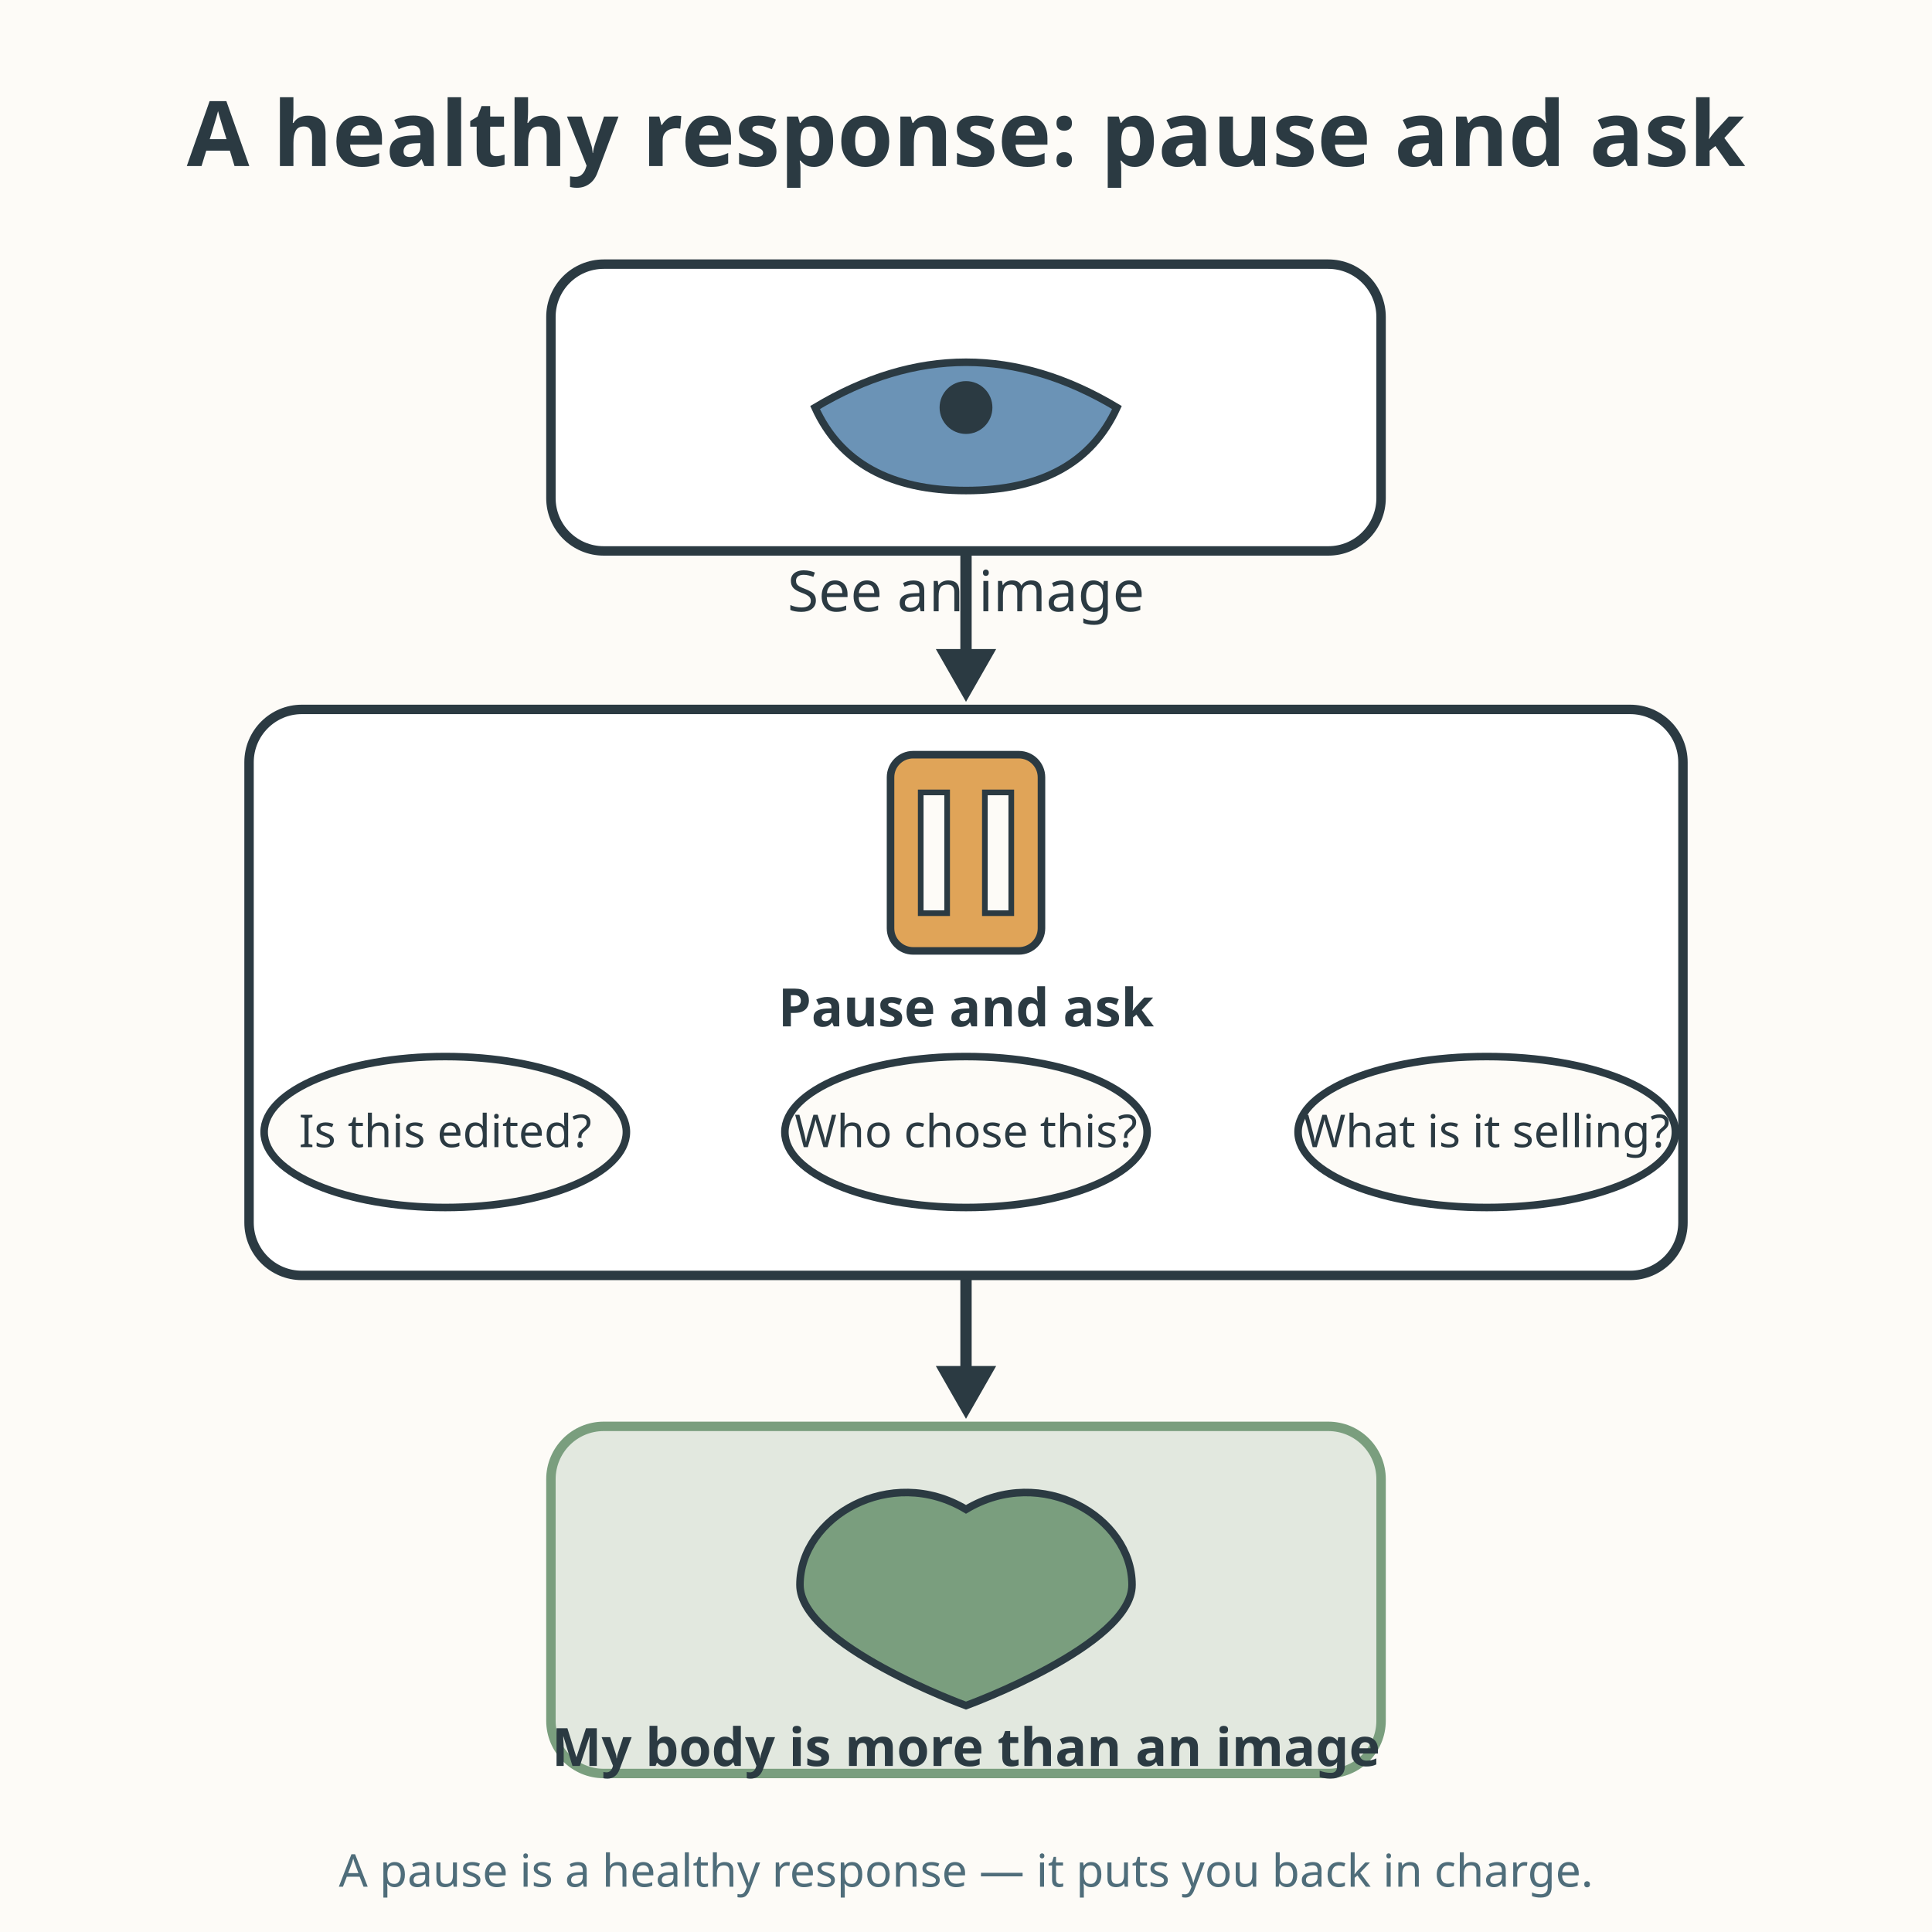
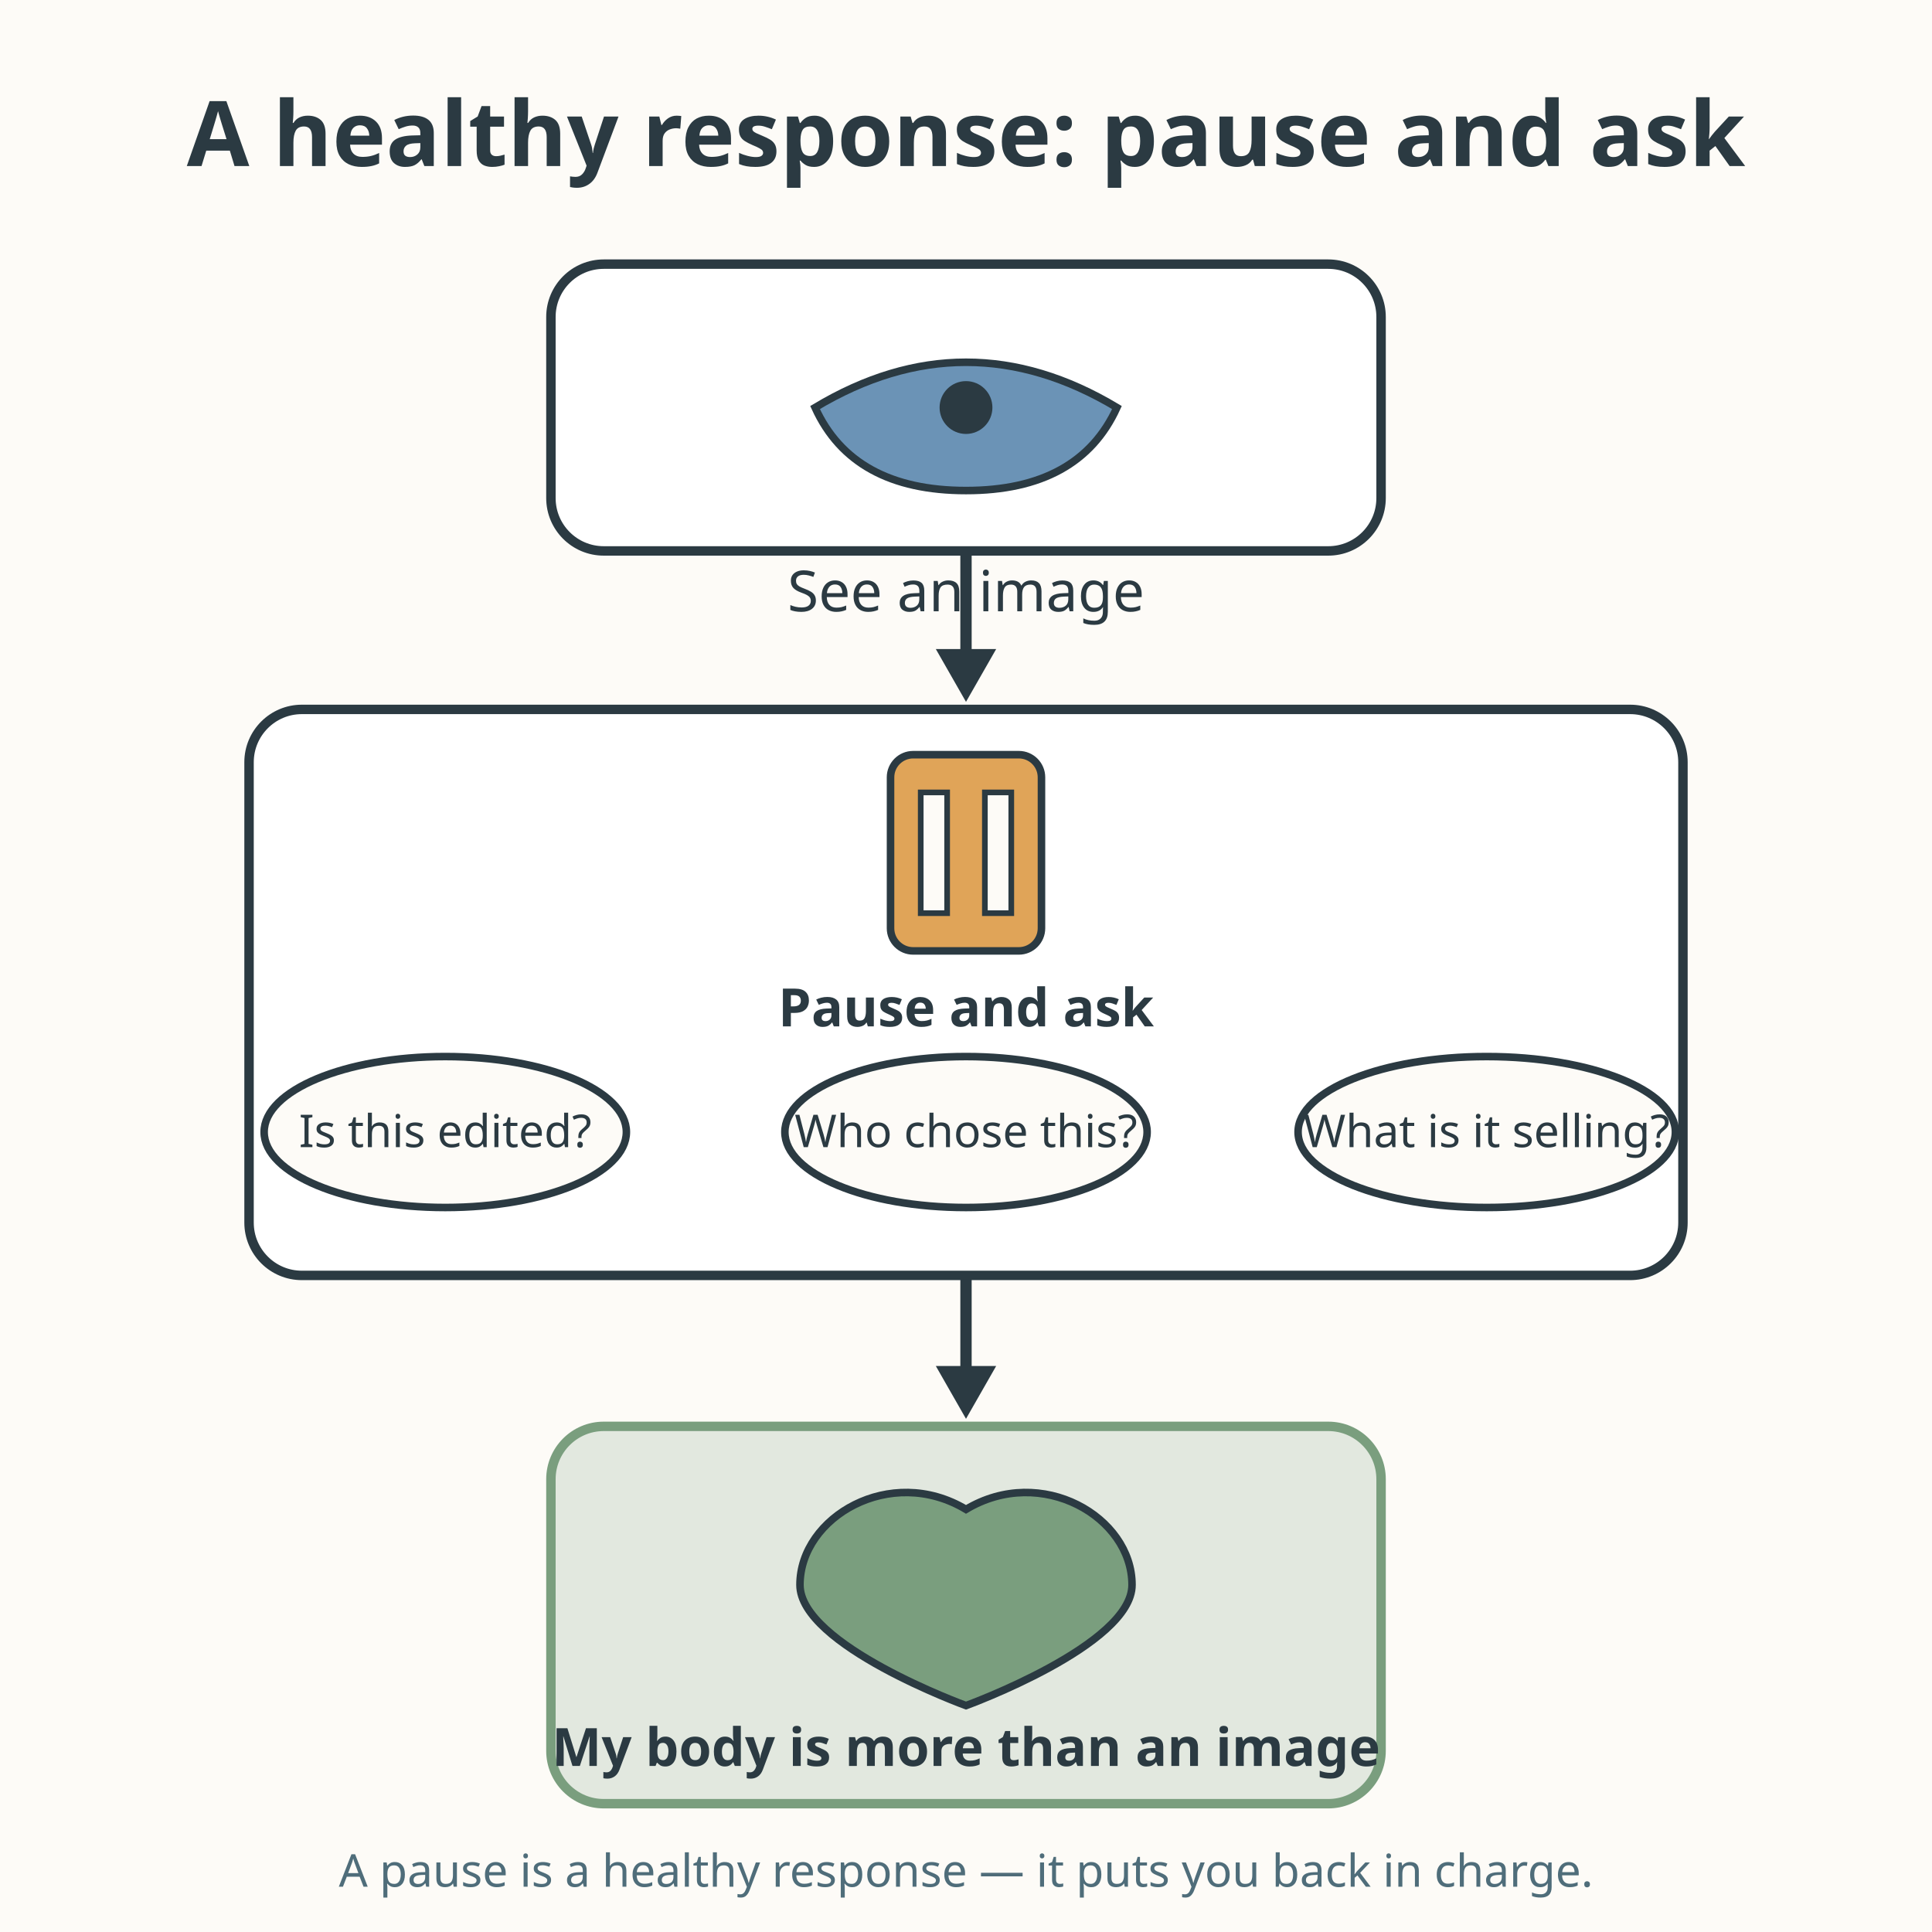
<svg xmlns="http://www.w3.org/2000/svg" viewBox="0 0 512 512" role="img" aria-labelledby="title-L-07-008-02-media-pause-and-question desc-L-07-008-02-media-pause-and-question">
  <rect width="512" height="512" fill="#fdfbf7" />
  <text x="256" y="44" text-anchor="middle" font-family="sans-serif" font-size="24" font-weight="bold" fill="#2b3a42">A healthy response: pause and ask</text>
  <rect x="146" y="70" width="220" height="76" rx="14" fill="#ffffff" stroke="#2b3a42" stroke-width="2.5" />
  <g>
    <path d="M216 108 Q256 84 296 108 Q286 130 256 130 Q226 130 216 108 Z" fill="#6b93b6" stroke="#2b3a42" stroke-width="2" />
    <circle cx="256" cy="108" r="7" fill="#2b3a42" />
  </g>
  <text x="256" y="162" text-anchor="middle" font-family="sans-serif" font-size="15" fill="#2b3a42">See an image</text>
  <line x1="256" y1="146" x2="256" y2="176" stroke="#2b3a42" stroke-width="3" />
  <path d="M248 172 L256 186 L264 172 Z" fill="#2b3a42" />
  <rect x="66" y="188" width="380" height="150" rx="14" fill="#ffffff" stroke="#2b3a42" stroke-width="2.5" />
  <g>
    <rect x="236" y="200" width="40" height="52" rx="6" fill="#e0a458" stroke="#2b3a42" stroke-width="2" />
    <rect x="244" y="210" width="7" height="32" fill="#fdfbf7" stroke="#2b3a42" stroke-width="1.5" />
    <rect x="261" y="210" width="7" height="32" fill="#fdfbf7" stroke="#2b3a42" stroke-width="1.5" />
  </g>
  <text x="256" y="272" text-anchor="middle" font-family="sans-serif" font-size="14" font-weight="bold" fill="#2b3a42">Pause and ask</text>
  <g>
    <ellipse cx="118" cy="300" rx="48" ry="20" fill="#fdfbf7" stroke="#2b3a42" stroke-width="2" />
    <text x="118" y="304" text-anchor="middle" font-family="sans-serif" font-size="12" fill="#2b3a42">Is this edited?</text>
    <ellipse cx="256" cy="300" rx="48" ry="20" fill="#fdfbf7" stroke="#2b3a42" stroke-width="2" />
    <text x="256" y="304" text-anchor="middle" font-family="sans-serif" font-size="12" fill="#2b3a42">Who chose this?</text>
    <ellipse cx="394" cy="300" rx="50" ry="20" fill="#fdfbf7" stroke="#2b3a42" stroke-width="2" />
    <text x="394" y="304" text-anchor="middle" font-family="sans-serif" font-size="12" fill="#2b3a42">What is it selling?</text>
  </g>
  <line x1="256" y1="338" x2="256" y2="366" stroke="#2b3a42" stroke-width="3" />
  <path d="M248 362 L256 376 L264 362 Z" fill="#2b3a42" />
-   <rect x="146" y="378" width="220" height="92" rx="14" fill="#7a9e7e" fill-opacity="0.2" stroke="#7a9e7e" stroke-width="2.5" />
+   <rect x="146" y="378" width="220" height="100" rx="14" fill="#7a9e7e" fill-opacity="0.2" stroke="#7a9e7e" stroke-width="2.5" />
  <g>
    <path d="M256 400 C236 388 212 402 212 420 C212 436 256 452 256 452 C256 452 300 436 300 420 C300 402 276 388 256 400 Z" fill="#7a9e7e" stroke="#2b3a42" stroke-width="2" />
  </g>
  <text x="256" y="468" text-anchor="middle" font-family="sans-serif" font-size="14" font-weight="bold" fill="#2b3a42">My body is more than an image</text>
  <text x="256" y="500" text-anchor="middle" font-family="sans-serif" font-size="12" fill="#4f6d7a">A pause is a healthy response — it puts you back in charge.</text>
</svg>
